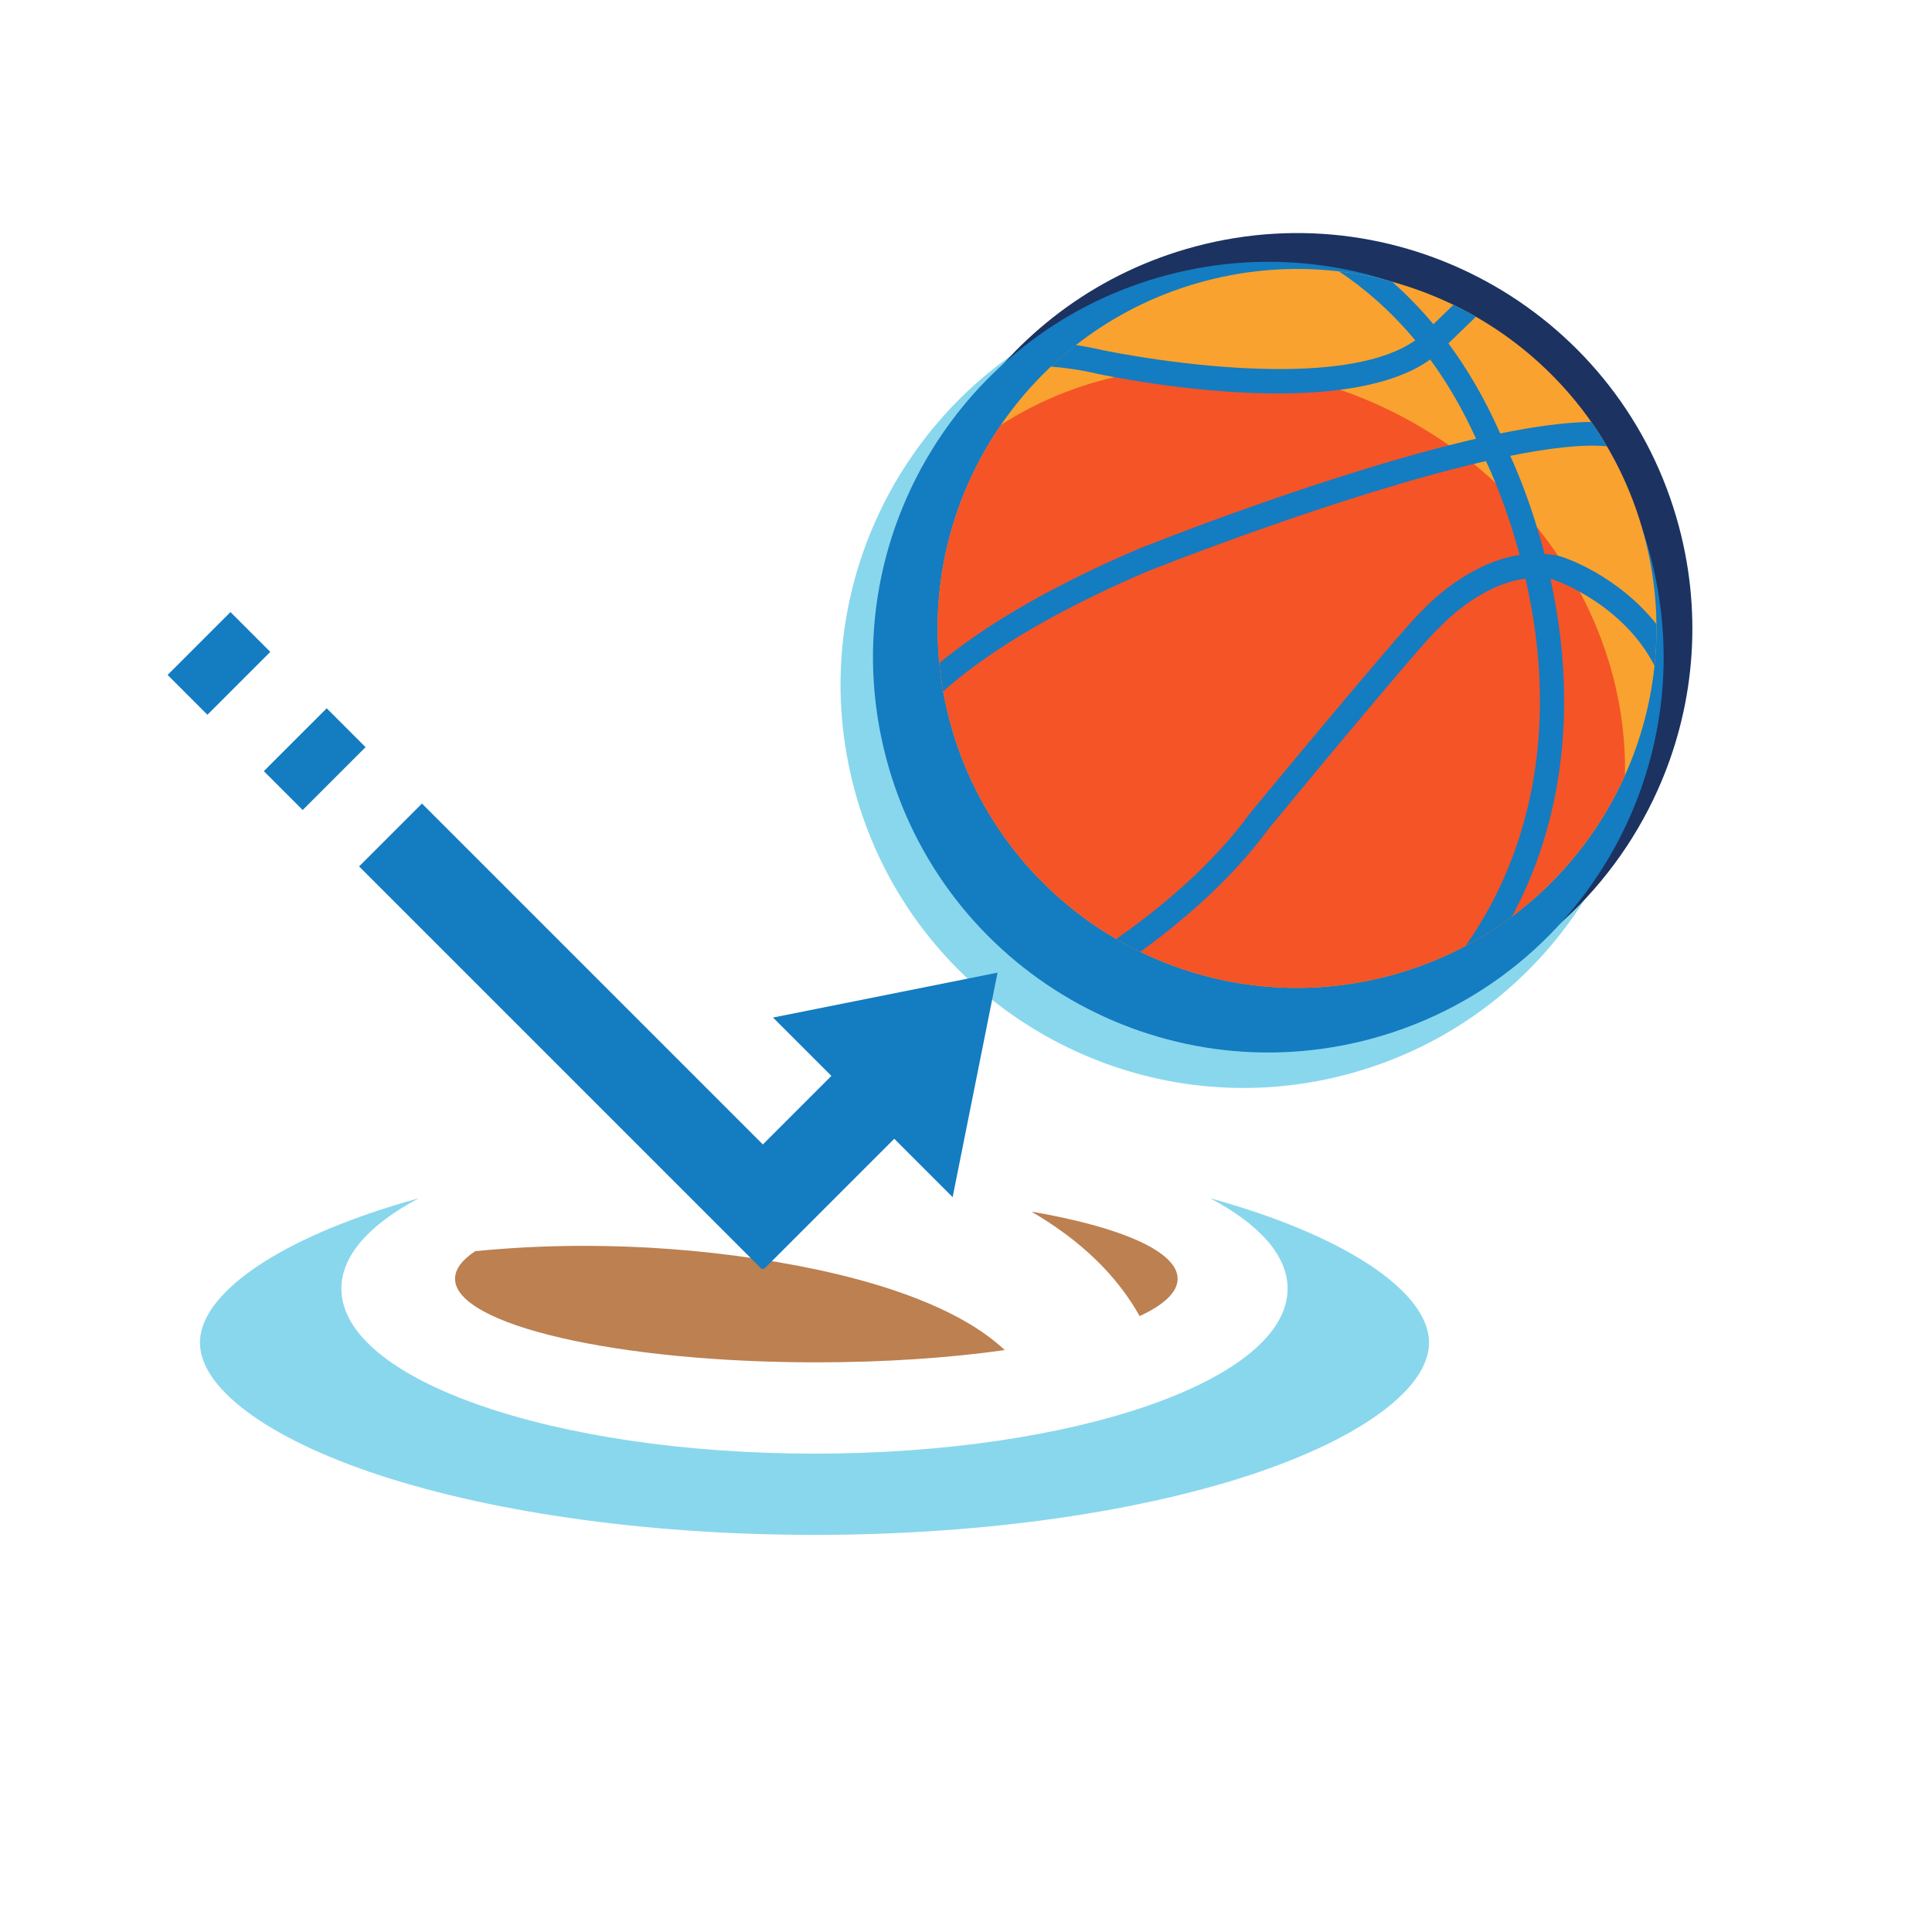
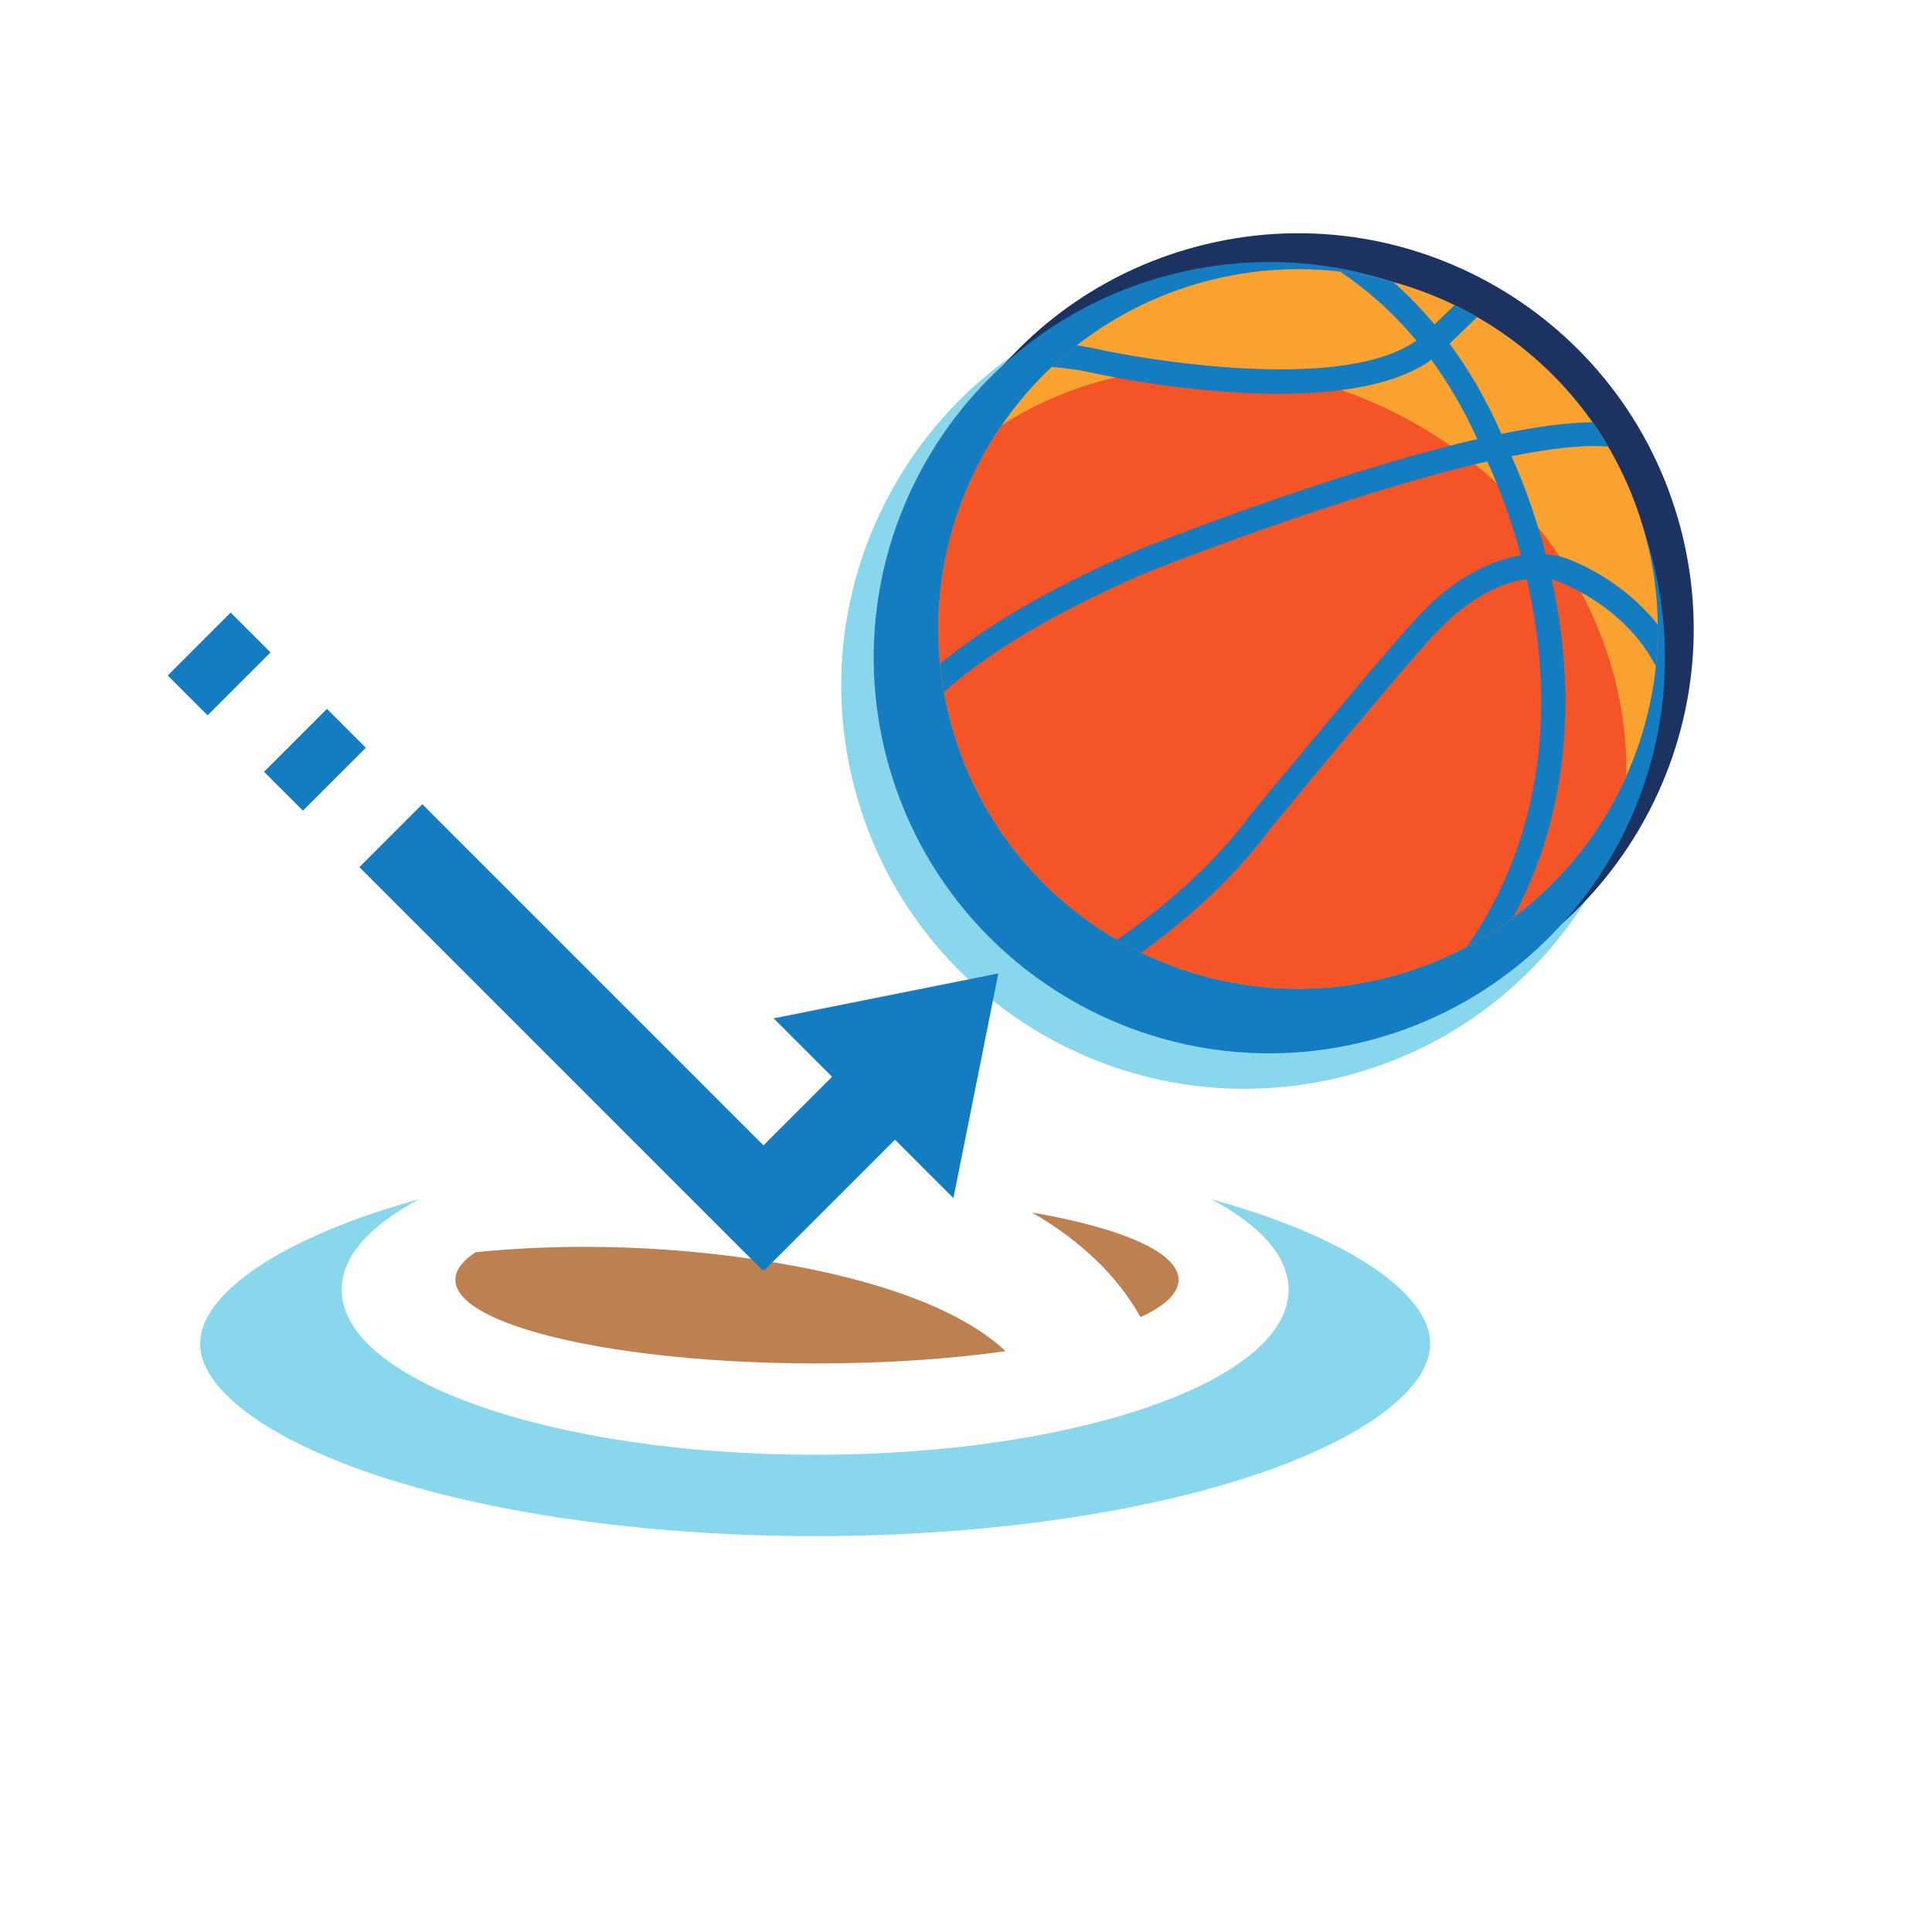
- <svg xmlns="http://www.w3.org/2000/svg" width="100%" height="100%" viewBox="0 0 966 966" version="1.1" xml:space="preserve" style="fill-rule:evenodd;clip-rule:evenodd;stroke-linejoin:round;stroke-miterlimit:2;">
+ <svg xmlns="http://www.w3.org/2000/svg" width="100%" height="100%" viewBox="-0 0 965.227 965.227" version="1.1" xml:space="preserve" style="fill-rule:evenodd;clip-rule:evenodd;stroke-linejoin:round;stroke-miterlimit:2;">
  <g transform="matrix(1.85928,0,0,1.85928,82.6115,68.7051)">
    <g transform="matrix(1,0,0,1,-73.1467,0)">
      <path d="M306.07,288.873C329.931,292.97 345.406,299.537 345.406,306.933C345.406,310.54 341.725,313.95 335.185,316.973C329.036,305.963 319.309,296.584 306.07,288.873Z" style="fill:rgb(188,128,81);" />
    </g>
    <g transform="matrix(1,0,0,1,-73.1467,0)">
      <path d="M298.908,326.112C284.153,328.204 266.804,329.41 248.246,329.41C194.622,329.41 151.086,319.338 151.086,306.933C151.086,304.333 152.998,301.836 156.514,299.513C167.283,298.452 177.176,298.078 185.758,298.078C201.243,298.078 216.813,299.236 232.036,301.521C263.937,306.309 287.014,314.871 298.908,326.112Z" style="fill:rgb(188,128,81);" />
    </g>
    <g transform="matrix(-0.567854,-0.321942,0.321942,-0.567854,419.023,260.809)">
      <g transform="matrix(0.714229,0.726411,-0.726411,0.714229,260.645,-287.269)">
        <path d="M360.671,130.945C330.781,96.006 286.403,73.838 236.816,73.838C146.808,73.838 73.834,146.808 73.834,236.82C73.834,287.843 97.289,333.365 133.989,363.251C162.04,386.092 197.82,399.802 236.816,399.802C326.831,399.802 399.798,326.835 399.798,236.82C399.798,196.391 385.045,159.429 360.671,130.945Z" style="fill:rgb(137,215,237);fill-rule:nonzero;" />
      </g>
      <g transform="matrix(0.636892,0.647754,-0.647754,0.636892,252.662,-219.254)">
        <path d="M373.035,120.367C399.844,151.697 416.07,192.352 416.07,236.82C416.07,335.822 335.818,416.074 236.816,416.074C193.923,416.074 154.568,400.992 123.714,375.869C83.353,343.001 57.562,292.934 57.562,236.82C57.562,137.821 137.822,57.566 236.816,57.566C291.352,57.566 340.162,81.941 373.035,120.367Z" style="fill:rgb(28,50,97);fill-rule:nonzero;" />
      </g>
      <g transform="matrix(0.636892,0.647754,-0.647754,0.636892,257.114,-235.384)">
        <path d="M373.035,120.367C399.844,151.697 416.07,192.352 416.07,236.82C416.07,335.822 335.818,416.074 236.816,416.074C193.923,416.074 154.568,400.992 123.714,375.869C83.353,343.001 57.562,292.934 57.562,236.82C57.562,137.821 137.822,57.566 236.816,57.566C291.352,57.566 340.162,81.941 373.035,120.367Z" style="fill:rgb(20,124,193);fill-rule:nonzero;" />
      </g>
      <g transform="matrix(0.636892,0.647754,-0.647754,0.636892,252.662,-219.254)">
        <path d="M360.671,130.945C330.781,96.006 286.403,73.838 236.816,73.838C146.808,73.838 73.834,146.808 73.834,236.82C73.834,287.843 97.289,333.365 133.989,363.251C162.04,386.092 197.82,399.802 236.816,399.802C326.831,399.802 399.798,326.835 399.798,236.82C399.798,196.391 385.045,159.429 360.671,130.945Z" style="fill:rgb(249,162,47);fill-rule:nonzero;" />
      </g>
      <g transform="matrix(0.636892,0.647754,-0.647754,0.636892,252.662,-219.254)">
        <path d="M311.944,313.197C363.116,262.021 379.862,190.588 360.671,130.945C330.781,96.006 286.403,73.838 236.816,73.838C146.808,73.838 73.834,146.808 73.834,236.82C73.834,287.843 97.289,333.365 133.989,363.251C192.738,380.3 261.995,363.15 311.944,313.197Z" style="fill:rgb(245,84,38);fill-rule:nonzero;" />
      </g>
      <g transform="matrix(-0.618353,0.350572,-0.350572,-0.618353,684.18,23.7654)">
        <path d="M661.462,61.078C672.284,75.7 682.518,92.957 691.486,113.298C711.226,109.26 729.356,106.752 744.229,106.599C747.444,111.188 750.463,115.893 753.283,120.702C739.052,119.429 719.455,121.79 697.298,126.259C701.334,135.025 709.962,155.369 717.156,183.132C719.79,183.31 722.451,183.624 725.146,184.199C728.504,184.917 759.181,195.173 782.016,223.756C782.123,231.794 781.764,239.862 780.929,247.919C762.859,212.764 725.723,199.159 721.85,197.84C721.435,197.756 721.022,197.683 720.61,197.618C722.97,208.472 725.026,220.16 726.455,232.579C731.54,276.789 729.072,335.918 698.312,393.268C689.765,399.638 680.779,405.308 671.448,410.254C714.297,348.96 718.042,282.279 712.505,234.196C711.001,221.087 708.746,208.767 706.151,197.416C678.657,201.001 656.571,225.476 656.309,225.769C656.25,225.835 656.188,225.898 656.122,225.958L655.544,226.486C655.497,226.529 655.449,226.57 655.399,226.609C649.704,231.096 593.825,298.037 557.563,342.022C535.764,371.918 506.672,396.515 482.868,413.722C478.873,411.781 474.914,409.7 470.997,407.479C470.307,407.088 469.622,406.694 468.939,406.297C492.879,389.539 524.012,364.278 546.332,333.587C546.364,333.544 546.396,333.502 546.43,333.461C546.43,333.461 635.54,225.541 646.147,216.069C649.356,212.556 672.636,188.291 702.747,183.71C694.986,154.87 685.798,134.694 683.217,129.297C598.944,148.611 488.826,192.506 486.314,193.513C427.681,218.69 391.282,242.645 368.696,262.706C367.73,257.289 366.976,251.83 366.439,246.343C390.557,226.448 426.707,203.84 480.914,180.564L480.971,180.54C487.507,177.916 593.026,135.812 677.487,116.348C669.455,98.609 660.426,83.408 650.897,70.407C649.142,71.682 647.31,72.896 645.366,74.019C622.915,86.981 589.233,90.591 556.512,90.054C507.934,89.257 461.536,79.456 458.161,78.731L458.117,78.721C448.696,76.53 439.601,75.207 430.973,74.529C435.654,70.124 440.515,65.96 445.537,62.043C450.644,62.806 455.876,63.791 461.214,65.032C462.977,65.403 511.81,75.603 560.779,75.959C592.065,76.186 623.445,72.511 642.246,59.319C627.593,41.716 612.244,28.794 598.063,19.368C608.379,20.577 618.67,22.571 628.849,25.372C636.84,32.429 644.89,40.579 652.746,49.98L664.366,38.745C668.433,40.716 672.463,42.83 676.451,45.091L677.425,45.647L661.462,61.078Z" style="fill:rgb(20,124,193);" />
      </g>
    </g>
    <g transform="matrix(0.16256,-0.16256,0.44055,0.44055,210.636,317.258)">
      <path d="M-113,-70.993L-113,-109.367L102.709,-109.367L102.709,-145L325.558,-90.18L102.709,-35.361L102.709,-70.993L-113,-70.993Z" style="fill:rgb(20,124,193);" />
    </g>
    <g transform="matrix(0.36437,0.36437,-0.44055,0.44055,10.5404,217.004)">
      <path d="M-13.306,-70.993L-41.989,-70.993L-41.989,-109.367L-13.306,-109.367L-13.306,-70.993ZM28.326,-109.367L325.558,-109.367L325.558,-70.993L28.326,-70.993L28.326,-109.367ZM-83.621,-70.993L-113,-70.993L-113,-109.367L-83.621,-109.367L-83.621,-70.993Z" style="fill:rgb(20,124,193);" />
    </g>
    <g transform="matrix(0.697494,0,0,0.764163,-3.28069,-0.349032)">
      <path d="M102.469,373.78C95.889,375.445 89.599,377.204 83.655,379.063C62.015,385.829 44.81,393.878 33.655,402.125C22.501,410.372 18.093,417.998 18.093,424.595C18.093,431.19 22.501,438.815 33.655,447.062C44.81,455.309 62.015,463.358 83.655,470.125C126.933,483.658 187.809,492.25 255.03,492.25C322.253,492.25 383.128,483.658 426.406,470.125C448.046,463.358 465.252,455.309 476.406,447.062C487.561,438.816 491.969,431.19 491.969,424.594C491.969,417.998 487.559,410.372 476.405,402.124C465.251,393.878 448.045,385.829 426.405,379.062C420.461,377.204 414.172,375.445 407.593,373.782C426.446,382.922 437.437,393.842 437.437,405.594C437.437,437.66 355.772,463.656 255.03,463.656C154.29,463.656 72.625,437.66 72.625,405.594C72.625,393.844 83.615,382.921 102.469,373.781L102.469,373.78Z" style="fill:rgb(137,215,237);fill-rule:nonzero;" />
    </g>
  </g>
</svg>
